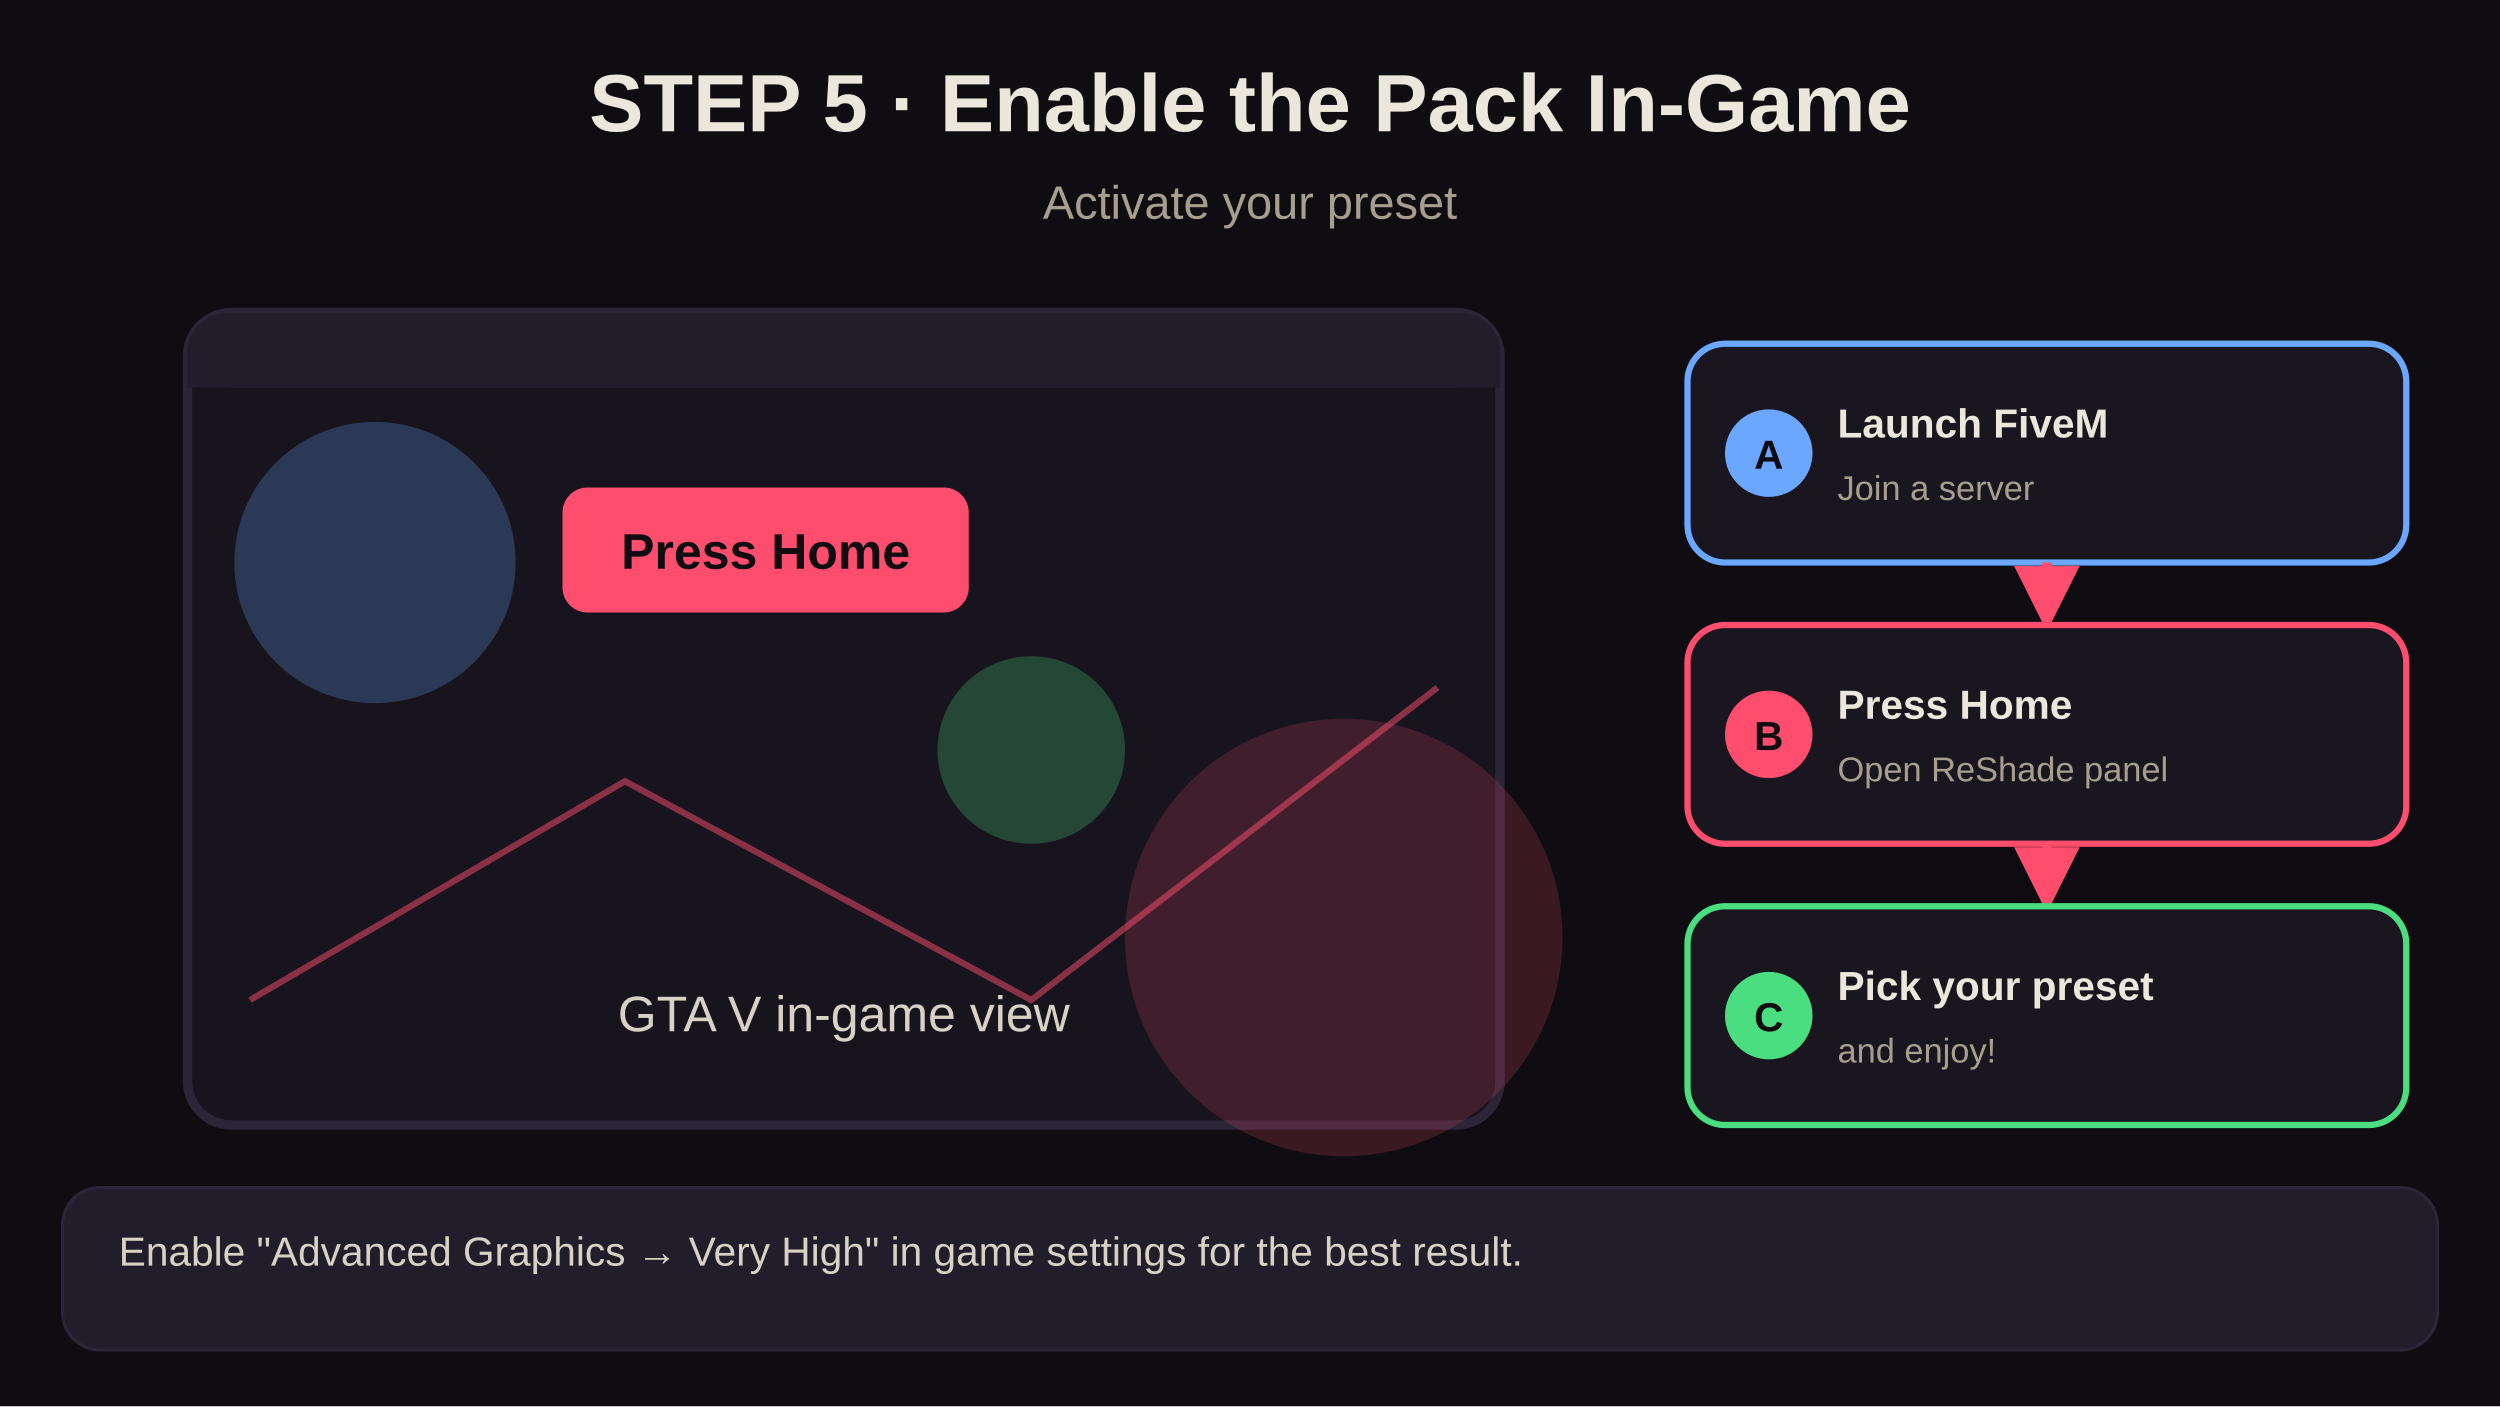
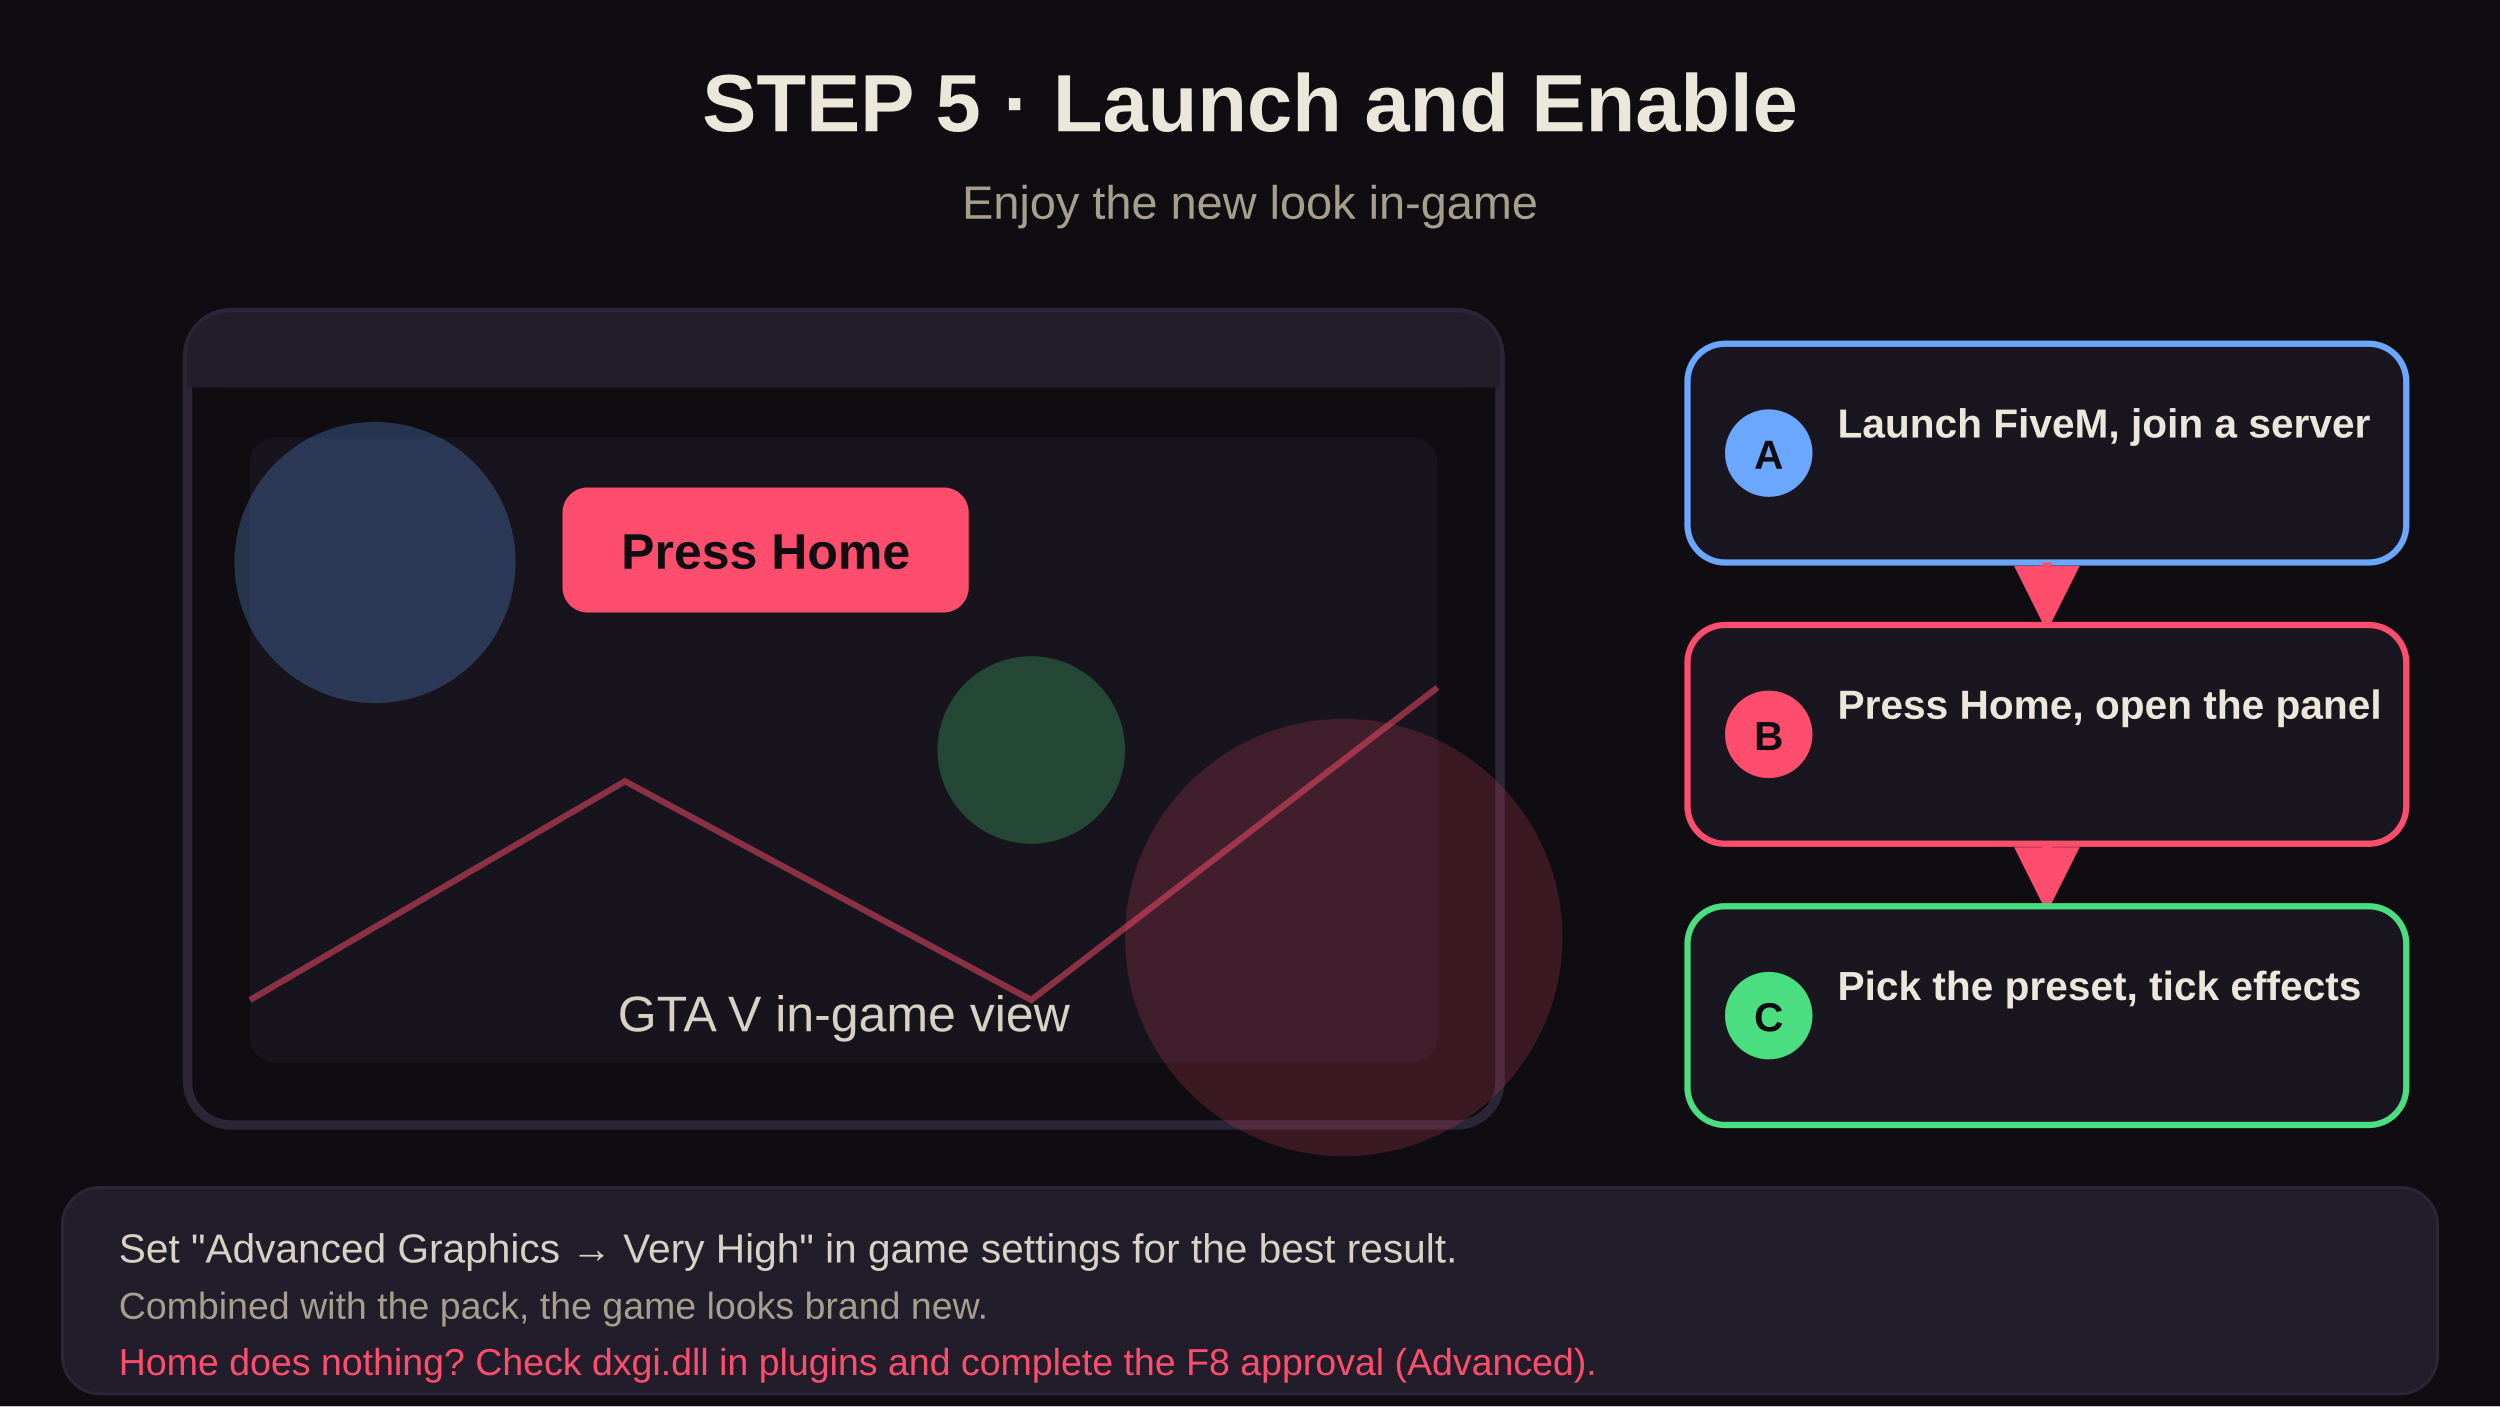
<svg xmlns="http://www.w3.org/2000/svg" width="800" height="450" viewBox="0 0 800 450" font-family="'Segoe UI','Microsoft YaHei',Arial,sans-serif">
  <rect width="800" height="450" fill="#0f0d12" />
-   <text x="400" y="42" text-anchor="middle" font-size="26" font-weight="bold" fill="#ece7db">STEP 5 · Enable the Pack In-Game</text>
-   <text x="400" y="70" text-anchor="middle" font-size="15" fill="#a79f8e">Activate your preset</text>
-   <rect x="60" y="100" width="420" height="260" rx="14" fill="#17141d" stroke="#2b2537" stroke-width="3" />
+   <text x="400" y="42" text-anchor="middle" font-size="26" font-weight="bold" fill="#ece7db">STEP 5 · Launch and Enable</text>
+   <text x="400" y="70" text-anchor="middle" font-size="15" fill="#a79f8e">Enjoy the new look in-game</text>
+   <rect x="60" y="100" width="420" height="260" rx="14" fill="#0f0d12" stroke="#2b2537" stroke-width="3" />
  <rect x="60" y="100" width="420" height="24" rx="14" fill="#211d2b" />
  <rect x="60" y="112" width="420" height="12" fill="#211d2b" />
  <rect x="80" y="140" width="380" height="200" rx="8" fill="#17141d" />
  <circle cx="430" cy="300" r="70" fill="#ff4d6d" opacity="0.18" />
  <circle cx="120" cy="180" r="45" fill="#6ba6ff" opacity="0.25" />
  <circle cx="330" cy="240" r="30" fill="#4ade80" opacity="0.25" />
  <path d="M 80 320 L 200 250 L 330 320 L 460 220" stroke="#ff4d6d" stroke-width="2" opacity="0.5" fill="none" />
  <text x="270" y="330" text-anchor="middle" font-size="16" fill="#d8d2c4">GTA V in-game view</text>
  <rect x="180" y="156" width="130" height="40" rx="8" fill="#ff4d6d" />
  <text x="245" y="182" text-anchor="middle" font-size="16" font-weight="bold" fill="#0f0d12">Press Home</text>
  <rect x="540" y="110" width="230" height="70" rx="12" fill="#191620" stroke="#6ba6ff" stroke-width="2" />
  <circle cx="566" cy="145" r="14" fill="#6ba6ff" />
  <text x="566" y="150" text-anchor="middle" font-size="13" font-weight="bold" fill="#0f0d12">A</text>
-   <text x="588" y="140" font-size="13" font-weight="bold" fill="#ece7db">Launch FiveM</text>
-   <text x="588" y="160" font-size="11" fill="#a79f8e">Join a server</text>
+   <text x="588" y="140" font-size="13" font-weight="bold" fill="#ece7db">Launch FiveM, join a server</text>
  <path d="M 655 180 L 655 200" stroke="#ff4d6d" stroke-width="3" marker-end="url(#ar)" />
  <rect x="540" y="200" width="230" height="70" rx="12" fill="#191620" stroke="#ff4d6d" stroke-width="2" />
  <circle cx="566" cy="235" r="14" fill="#ff4d6d" />
  <text x="566" y="240" text-anchor="middle" font-size="13" font-weight="bold" fill="#0f0d12">B</text>
-   <text x="588" y="230" font-size="13" font-weight="bold" fill="#ece7db">Press Home</text>
-   <text x="588" y="250" font-size="11" fill="#a79f8e">Open ReShade panel</text>
+   <text x="588" y="230" font-size="13" font-weight="bold" fill="#ece7db">Press Home, open the panel</text>
  <path d="M 655 270 L 655 290" stroke="#ff4d6d" stroke-width="3" marker-end="url(#ar)" />
  <rect x="540" y="290" width="230" height="70" rx="12" fill="#191620" stroke="#4ade80" stroke-width="2" />
  <circle cx="566" cy="325" r="14" fill="#4ade80" />
  <text x="566" y="330" text-anchor="middle" font-size="13" font-weight="bold" fill="#0f0d12">C</text>
-   <text x="588" y="320" font-size="13" font-weight="bold" fill="#ece7db">Pick your preset</text>
-   <text x="588" y="340" font-size="11" fill="#a79f8e">and enjoy!</text>
-   <rect x="20" y="380" width="760" height="52" rx="12" fill="#211d2b" stroke="#2b2537" />
-   <text x="38" y="405" font-size="13" fill="#d8d2c4">Enable "Advanced Graphics → Very High" in game settings for the best result.</text>
+   <text x="588" y="320" font-size="13" font-weight="bold" fill="#ece7db">Pick the preset, tick effects</text>
+   <rect x="20" y="380" width="760" height="66" rx="12" fill="#211d2b" stroke="#2b2537" />
+   <text x="38" y="404" font-size="13" fill="#d8d2c4">Set "Advanced Graphics → Very High" in game settings for the best result.</text>
+   <text x="38" y="422" font-size="12" fill="#a79f8e">Combined with the pack, the game looks brand new.</text>
+   <text x="38" y="440" font-size="12" fill="#ff4d6d">Home does nothing? Check dxgi.dll in plugins and complete the F8 approval (Advanced).</text>
  <defs>
    <marker id="ar" viewBox="0 0 10 10" refX="9" refY="5" markerWidth="7" markerHeight="7" orient="auto-start-reverse">
      <path d="M 0 0 L 10 5 L 0 10 z" fill="#ff4d6d" />
    </marker>
  </defs>
</svg>
